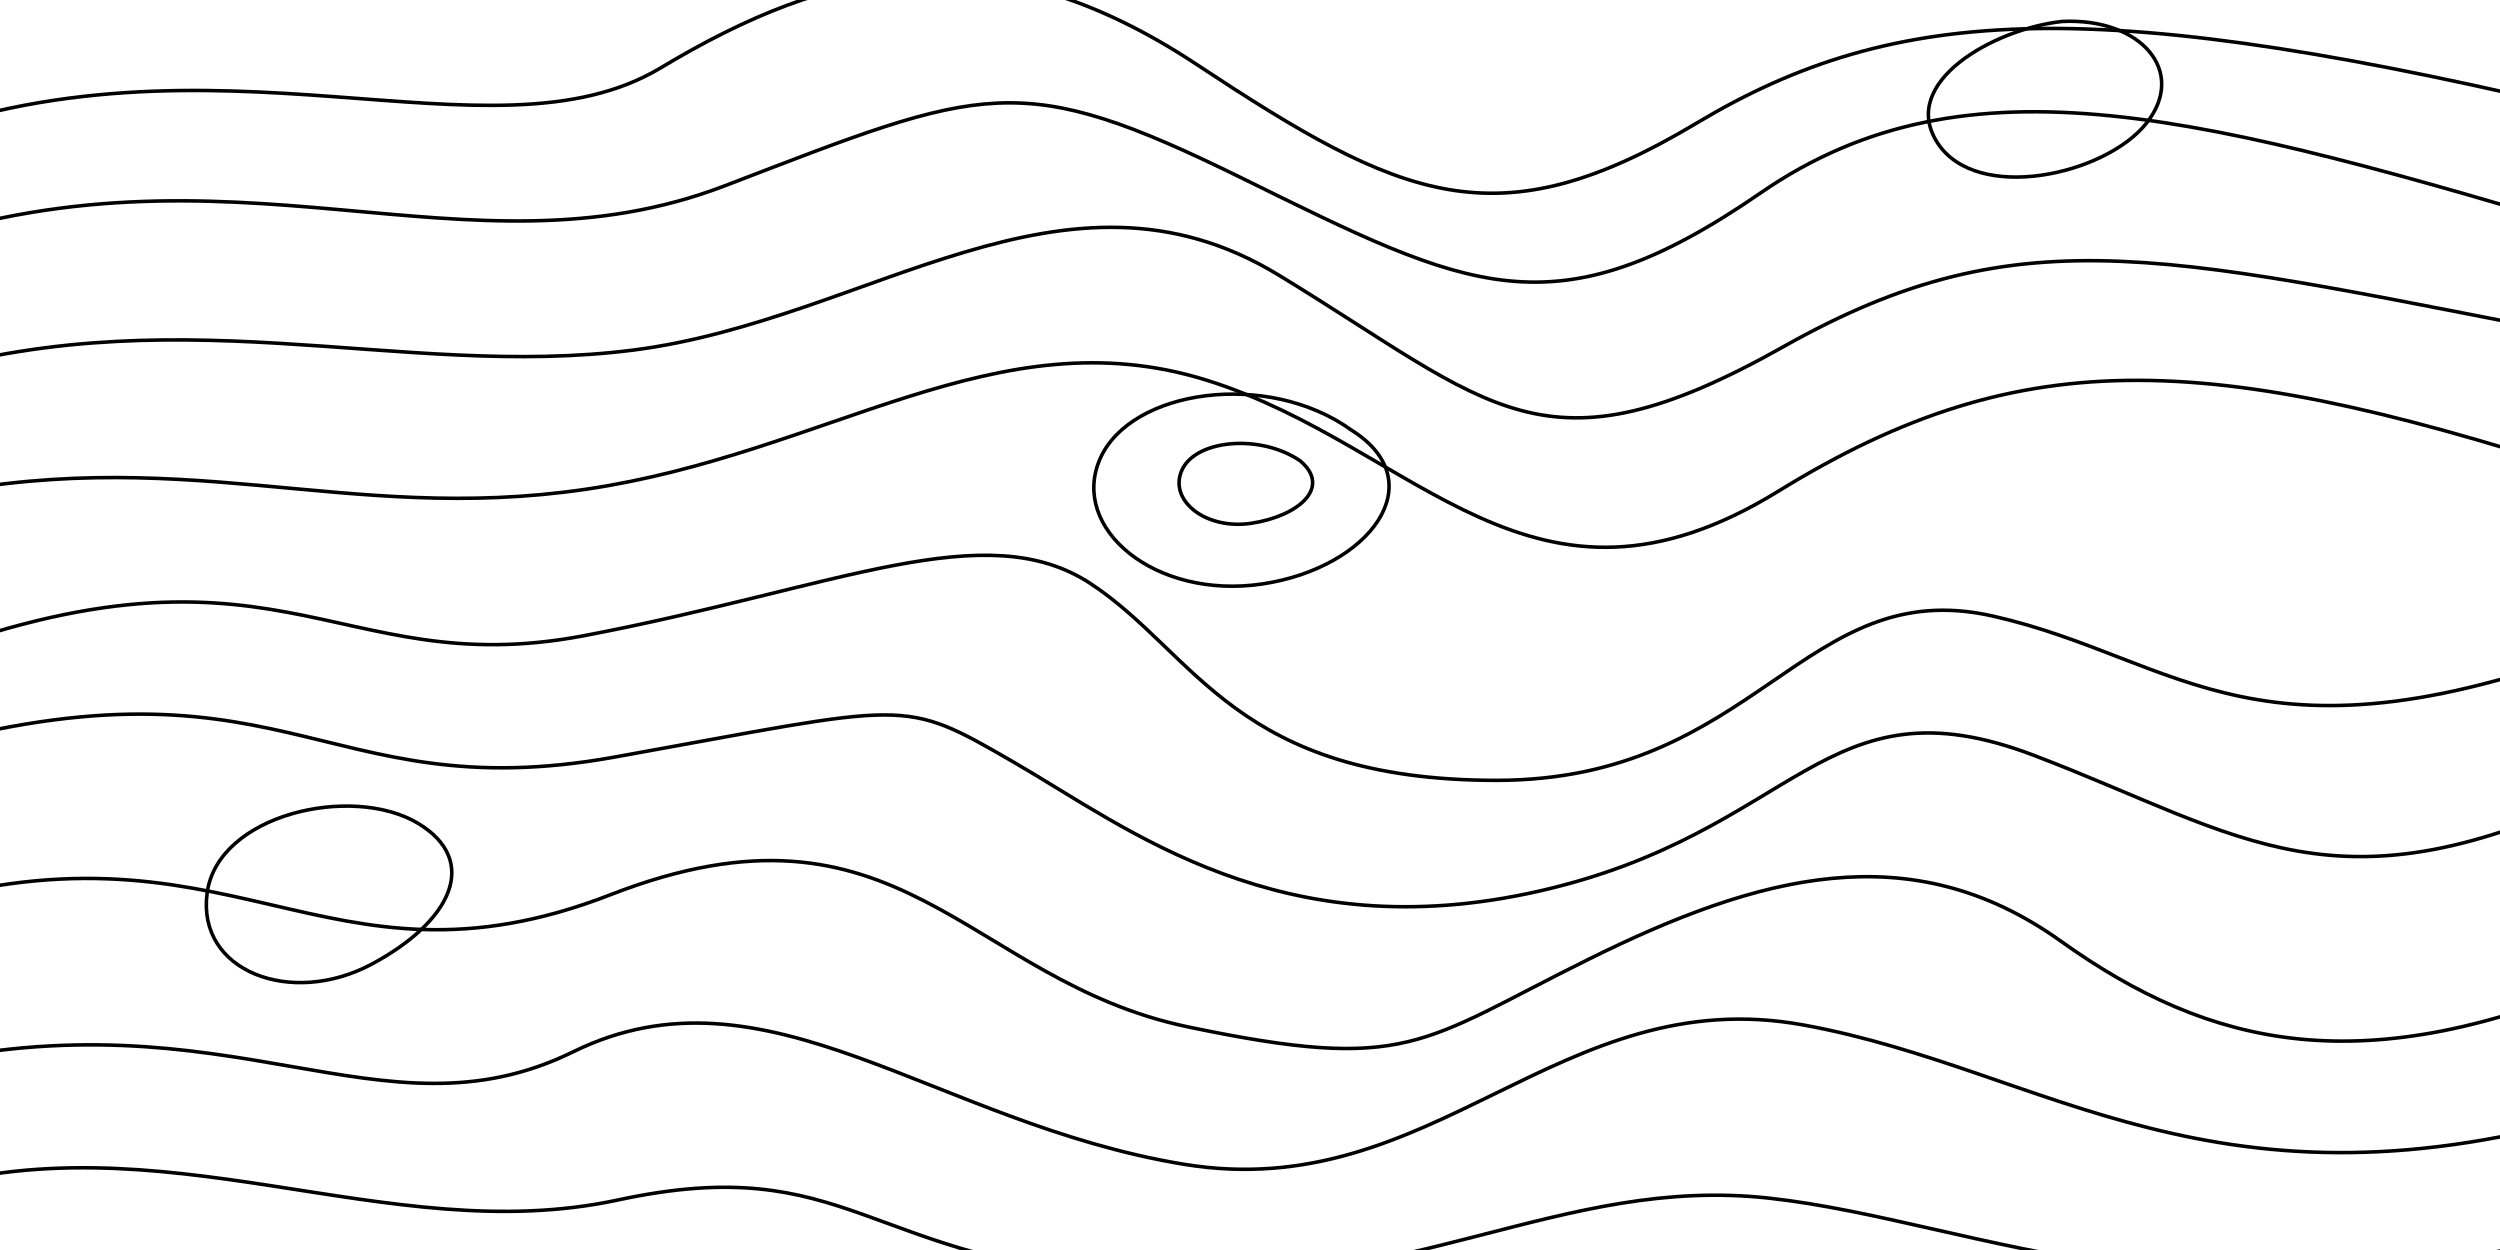
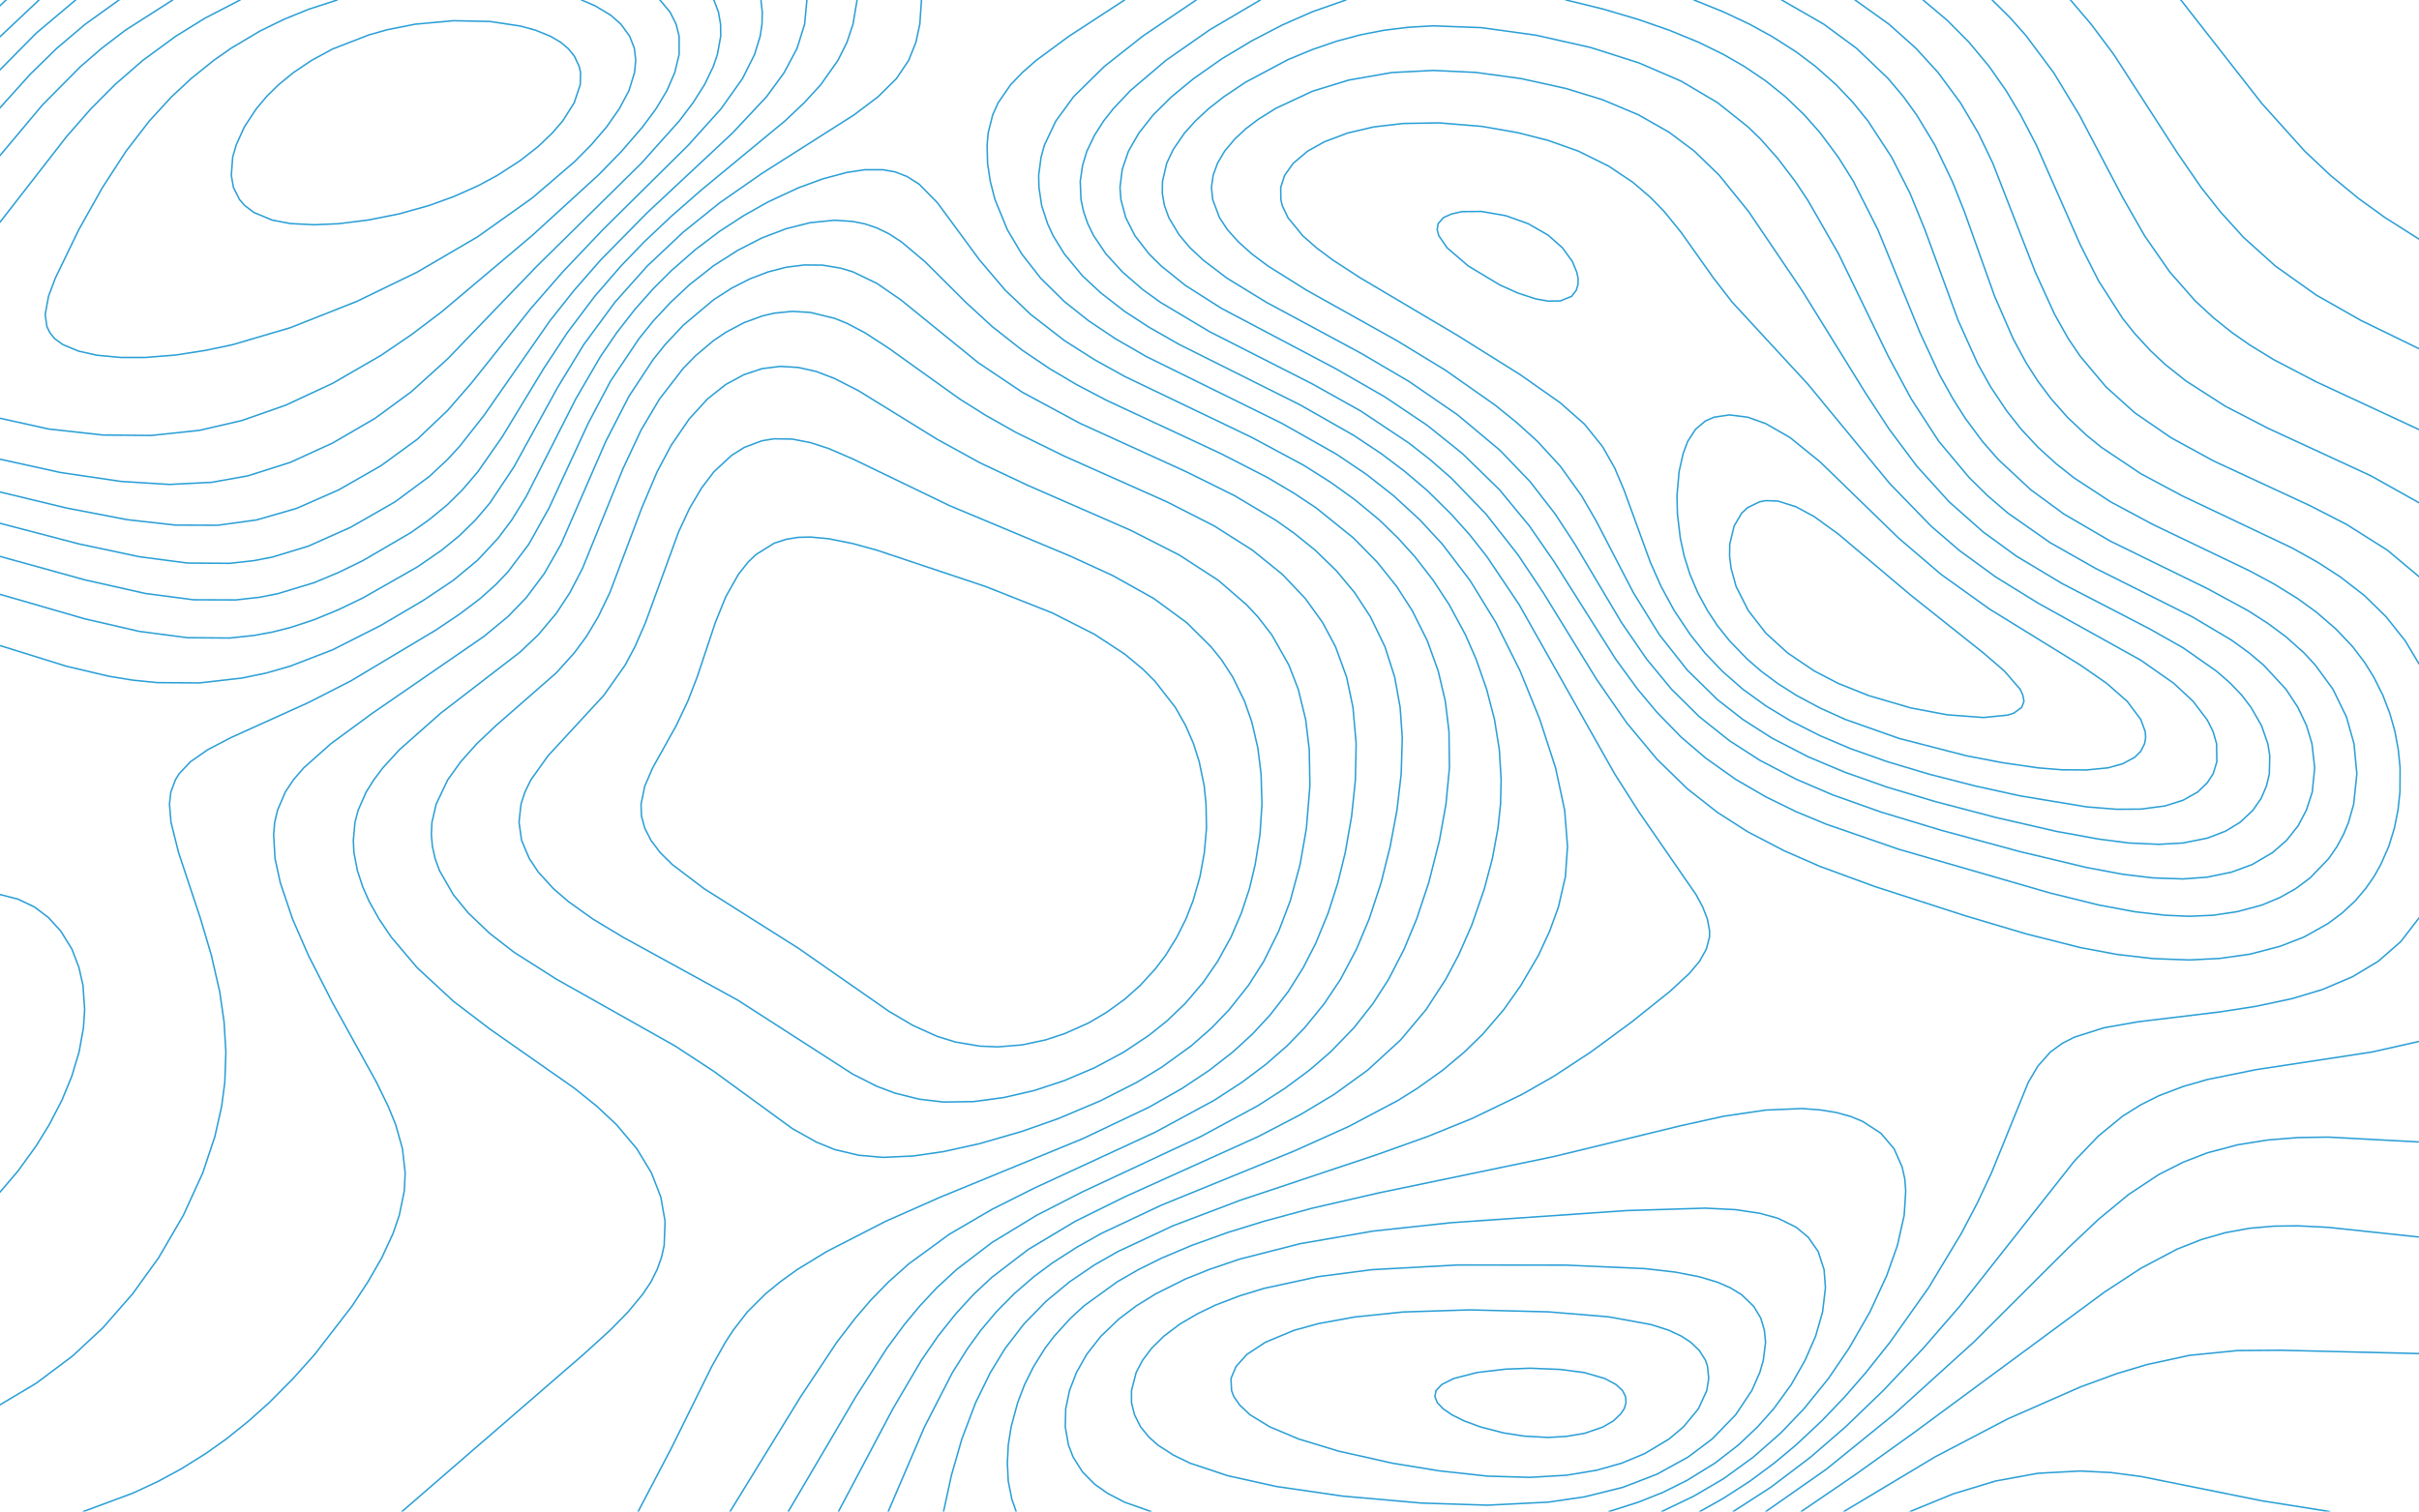
- <svg xmlns="http://www.w3.org/2000/svg" viewBox="0 0 1400 700" fill="none" stroke="black" stroke-width="2" stroke-linecap="round" preserveAspectRatio="xMidYMid slice">
-   <path d="M-60 80C120 10 275 95 370 38S555-40 670 36s168 100 280 33S1175-4 1460 65" />
-   <path d="M-60 139C130 72 260 160 406 104S570 38 696 100s174 88 290 8S1235 65 1460 132" />
-   <path d="M-60 214C95 163 223 213 355 196s241-115 361-42 148 116 283 40S1215 144 1460 191" />
-   <path d="M-50 280C100 246 192 294 328 274s230-98 348-61 182 147 320 62 244-79 470-4" />
-   <path d="M-60 374C155 288 185 383 327 356s225-68 284-29 81 110 227 110 172-116 278-92 148 92 351 13" />
-   <path d="M-60 423C160 358 177 454 344 424s160-34 224 3 149 105 294 72 159-121 277-76 169 92 322 18" />
-   <path d="M-60 510C130 450 180 564 342 501s199 48 323 74 130 9 225-38 180-70 264-10 170 80 310 19" />
-   <path d="M-50 597C130 555 213 642 321 589s202 40 342 63 210-103 347-78 230 113 450 48" />
-   <path d="M-50 668C90 624 216 700 346 672s139 35 292 44 236-58 353-45 247 82 464 15" />
-   <path d="M757 241c-47-34-124-23-141 16s31 79 91 70 96-57 50-86Z" />
-   <path d="M728 258c-22-15-58-12-66 5s13 34 39 30 45-20 27-35Z" />
-   <path d="M1155 12c-38 4-92 34-70 68s94 18 117-11-3-59-47-57Z" />
-   <path d="M234 461c-37-22-112-5-118 39s47 64 92 40 61-58 26-79Z" />
+ <svg xmlns="http://www.w3.org/2000/svg" viewBox="0 0 1600 1000" fill="none" stroke="#2B9FD6" stroke-width="1" stroke-linecap="round" stroke-linejoin="round" preserveAspectRatio="xMidYMid slice">
+   <path d="M528.0,355.5L520.0,356.8L512.0,359.4L500.0,366.9L494.7,372.0L488.4,380.0L480.0,394.9L473.1,412.0L461.1,448.0L454.9,464.0L447.3,480.0L431.7,508.0L426.5,520.0L424.0,532.0L424.3,540.0L426.5,548.0L430.6,556.0L436.6,564.0L444.7,572.0L465.8,588.0L528.0,627.3L588.0,669.1L604.0,678.5L620.0,685.7L632.0,689.4L648.0,692.1L660.0,692.6L676.0,691.3L691.5,688.0L704.0,683.9L720.0,676.8L732.0,669.7L744.0,661.0L754.1,652.0L764.0,641.2L771.0,632.0L778.4,620.0L784.4,608.0L789.1,596.0L793.7,580.0L796.6,564.0L798.0,548.0L797.7,532.0L796.5,520.0L793.2,504.0L789.4,492.0L784.2,480.0L777.4,468.0L764.0,450.8L756.0,442.8L744.0,432.8L724.0,419.7L696.0,405.5L651.8,388.0L580.0,364.0L564.0,359.6L548.0,356.4L536.0,355.3L528.0,355.5Z" />
+   <path d="M504.0,291.6L492.3,296.0L484.0,301.2L472.3,312.0L464.0,322.9L456.0,336.5L448.8,352.0L426.9,412.0L420.0,427.8L413.5,440.0L399.4,460.0L362.5,500.0L351.1,516.0L347.2,524.0L344.6,532.0L343.3,544.0L345.0,556.0L350.1,568.0L356.0,576.9L366.1,588.0L376.0,596.5L392.1,608.0L412.0,620.0L488.0,661.7L564.0,710.6L580.0,718.7L592.0,723.2L608.0,727.2L624.0,729.1L644.0,728.8L664.0,726.1L684.0,721.5L704.0,714.9L724.0,706.4L743.4,696.0L760.0,684.9L772.0,675.3L784.0,663.8L796.0,649.7L805.4,636.0L814.2,620.0L821.1,604.0L826.4,588.0L830.2,572.0L833.4,552.0L834.7,532.0L834.1,512.0L832.0,495.0L828.0,477.7L823.2,464.0L815.4,448.0L808.0,436.6L801.1,428.0L785.0,412.0L763.2,396.0L736.0,380.8L708.1,368.0L628.0,334.5L564.0,303.6L548.0,296.7L536.0,292.8L524.0,290.5L512.0,290.3L504.0,291.6Z" />
+   <path d="M504.0,243.9L492.0,247.9L480.0,254.4L468.0,263.9L456.0,277.0L444.0,294.5L434.7,312.0L424.5,336.0L403.4,392.0L395.7,408.0L388.0,420.9L379.8,432.0L368.0,445.1L328.1,480.0L315.4,492.0L304.7,504.0L296.1,516.0L288.5,532.0L285.7,544.0L285.3,552.0L286.0,560.0L287.8,568.0L290.7,576.0L299.9,592.0L309.7,604.0L324.0,617.6L340.0,630.0L368.0,647.8L446.5,692.0L472.0,708.7L524.0,746.6L540.0,755.6L552.0,760.5L568.0,764.3L584.0,765.7L604.0,764.8L624.0,761.9L648.0,756.6L676.0,748.5L700.1,740.0L728.0,728.2L752.0,716.0L768.0,706.3L787.8,692.0L801.5,680.0L813.0,668.0L825.7,652.0L835.9,636.0L845.8,616.0L853.4,596.0L859.9,572.0L864.1,548.0L866.4,520.0L866.0,496.0L863.6,476.0L858.7,456.0L852.5,440.0L841.2,420.0L832.0,408.1L824.4,400.0L805.9,384.0L780.0,367.2L748.0,350.9L680.0,321.2L648.0,306.1L620.0,290.7L568.0,258.6L552.0,250.4L540.0,245.8L528.0,243.1L516.0,242.4L504.0,243.9Z" />
+   <path d="M1442.5,0.0L1496.0,68.4L1524.4,100.0L1541.4,116.0L1560.0,131.3L1577.6,144.0L1600.0,158.2" />
+   <path d="M422.1,1000.0L444.0,958.2L470.8,904.0L479.8,888.0L485.0,880.0L494.3,868.0L506.3,856.0L516.1,848.0L527.2,840.0L546.8,828.0L585.8,808.0L622.0,792.0L716.0,753.4L760.0,732.5L782.0,720.0L800.0,708.0L815.4,696.0L828.5,684.0L840.0,671.6L852.1,656.0L862.1,640.0L870.3,624.0L878.5,604.0L884.9,584.0L889.8,564.0L894.0,540.0L896.5,516.0L897.0,492.0L894.9,468.0L890.7,448.0L883.4,428.0L874.9,412.0L863.4,396.0L848.2,380.0L828.4,364.0L803.2,348.0L772.0,332.1L704.0,301.8L672.0,286.1L652.0,274.8L634.8,264.0L588.0,230.5L572.0,220.1L560.0,213.8L552.0,210.6L536.0,206.7L524.0,206.0L512.0,207.2L504.0,209.1L492.0,213.5L480.0,219.9L472.0,225.3L460.0,235.4L452.0,243.6L436.2,264.0L424.0,284.6L412.0,310.2L385.3,376.0L377.0,392.0L368.0,405.7L356.0,420.0L344.0,431.4L291.3,472.0L264.2,496.0L253.2,508.0L247.2,516.0L242.2,524.0L236.9,536.0L234.8,544.0L233.7,556.0L234.1,564.0L236.4,576.0L240.0,586.9L244.0,596.0L250.7,608.0L258.8,620.0L276.0,640.3L300.0,662.5L324.0,680.8L380.0,720.0L394.9,732.0L407.7,744.0L421.2,760.0L430.9,776.0L437.1,792.0L439.9,808.0L439.3,824.0L437.5,832.0L434.6,840.0L430.6,848.0L425.3,856.0L415.4,868.0L403.6,880.0L386.0,896.0L265.9,1000.0" />
+   <path d="M1540.8,1000.0L1496.0,992.9L1416.0,976.8L1396.0,974.2L1376.0,973.2L1348.0,974.7L1320.0,979.8L1292.0,988.3L1263.4,1000.0" />
+   <path d="M1369.5,0.0L1383.1,16.0L1398.1,36.0L1440.0,100.9L1455.9,124.0L1468.5,140.0L1484.0,157.1L1505.0,176.0L1532.0,195.2L1561.6,212.0L1600.0,230.7" />
+   <path d="M1600.0,895.5L1508.0,893.3L1480.0,893.5L1448.0,896.7L1420.0,902.8L1400.0,908.8L1376.0,917.6L1328.0,938.7L1280.0,963.8L1219.6,1000.0" />
+   <path d="M482.9,1000.0L529.6,924.0L553.5,888.0L565.8,872.0L576.1,860.0L587.8,848.0L601.3,836.0L628.0,816.5L656.3,800.0L684.0,786.1L764.0,749.1L803.0,728.0L821.5,716.0L837.5,704.0L851.2,692.0L862.9,680.0L875.9,664.0L886.6,648.0L897.2,628.0L905.6,608.0L913.5,584.0L919.5,560.0L924.0,536.0L926.8,512.0L927.5,488.0L926.1,468.0L922.5,448.0L916.1,428.0L906.4,408.0L896.0,392.1L884.0,377.7L869.9,364.0L856.0,352.8L844.0,344.3L816.7,328.0L784.4,312.0L714.2,280.0L676.0,259.4L647.1,240.0L596.0,198.5L580.0,187.5L564.0,179.8L556.0,177.4L544.0,175.4L532.0,175.3L520.0,176.8L508.0,179.9L496.0,184.5L484.0,190.6L472.0,198.3L452.0,215.1L440.0,227.9L432.0,237.9L416.0,262.2L400.7,292.0L371.1,360.0L360.0,379.5L348.0,395.5L336.0,407.9L320.0,421.1L246.1,472.0L218.9,492.0L200.9,508.0L194.0,516.0L188.7,524.0L183.6,536.0L181.7,544.0L181.0,552.0L181.9,568.0L185.4,584.0L193.5,608.0L204.0,632.1L220.0,663.5L249.0,716.0L256.8,732.0L261.7,744.0L266.2,760.0L268.0,776.0L267.4,788.0L264.1,804.0L260.0,816.0L252.6,832.0L243.4,848.0L232.9,864.0L208.2,896.0L193.9,912.0L178.0,928.0L164.6,940.0L149.7,952.0L136.0,961.7L120.0,971.7L104.7,980.0L88.0,987.8L55.1,1000.0" />
+   <path d="M1317.7,0.0L1329.8,12.0L1340.0,23.5L1358.3,48.0L1375.3,76.0L1404.0,130.6L1418.5,156.0L1435.2,180.0L1452.0,199.1L1464.0,210.2L1476.0,219.8L1488.0,228.2L1504.0,238.0L1532.0,252.6L1600.0,284.2" />
+   <path d="M1600.0,818.4L1540.0,812.0L1520.0,811.0L1504.0,811.2L1488.0,812.6L1472.0,815.5L1456.0,820.1L1440.0,826.4L1416.0,839.1L1392.0,854.8L1265.7,948.0L1226.6,976.0L1191.4,1000.0" />
+   <path d="M521.4,1000.0L566.1,924.0L586.6,892.0L598.4,876.0L608.4,864.0L619.6,852.0L632.6,840.0L656.0,822.1L685.7,804.0L716.0,788.5L794.1,752.0L832.0,731.5L849.9,720.0L866.1,708.0L880.0,696.0L895.5,680.0L908.1,664.0L918.4,648.0L928.7,628.0L937.0,608.0L945.0,584.0L952.1,556.0L956.4,532.0L958.7,508.0L958.4,484.0L956.0,464.0L951.3,444.0L944.1,424.0L934.1,404.0L923.8,388.0L911.0,372.0L895.3,356.0L870.5,336.0L856.0,326.4L838.5,316.0L807.3,300.0L732.0,264.9L712.0,254.4L694.4,244.0L676.0,231.6L656.2,216.0L638.8,200.0L612.0,173.3L596.2,160.0L588.0,154.7L580.0,150.8L572.0,148.1L564.0,146.5L552.0,145.7L536.0,147.3L520.0,151.3L504.0,157.4L488.0,165.6L472.0,175.8L456.0,188.4L443.6,200.0L432.4,212.0L422.7,224.0L403.9,252.0L389.1,280.0L363.2,336.0L349.8,360.0L336.0,378.3L328.0,386.7L317.6,396.0L304.0,406.3L288.0,417.0L232.0,450.5L204.0,464.8L152.7,488.0L137.4,496.0L125.9,504.0L118.4,512.0L116.0,516.0L113.0,524.0L112.1,532.0L113.1,544.0L118.1,564.0L132.7,608.0L139.8,632.0L145.3,656.0L148.2,676.0L149.4,696.0L148.7,716.0L146.6,732.0L142.1,752.0L134.1,776.0L121.3,804.0L105.0,832.0L87.7,856.0L68.0,878.5L48.0,897.1L24.0,915.1L0.0,929.4" />
+   <path d="M1272.0,0.0L1288.0,13.5L1302.4,28.0L1315.7,44.0L1326.9,60.0L1336.5,76.0L1346.9,96.0L1376.0,162.0L1388.0,185.7L1404.0,210.7L1412.0,220.7L1422.4,232.0L1432.0,241.0L1445.8,252.0L1472.0,268.8L1500.0,283.3L1568.0,314.7L1600.0,332.6" />
+   <path d="M0.0,591.8L12.0,594.9L22.7,600.0L32.0,607.0L40.2,616.0L47.6,628.0L52.2,640.0L54.9,652.0L56.0,668.0L55.2,680.0L52.3,696.0L47.5,712.0L40.9,728.0L32.6,744.0L24.0,758.0L12.0,774.6L0.0,788.7" />
+   <path d="M1600.0,755.5L1540.0,752.3L1520.0,752.6L1500.0,754.2L1480.0,757.4L1460.0,762.7L1444.0,768.9L1428.0,777.0L1408.0,790.2L1388.0,806.7L1368.0,825.6L1305.4,888.0L1252.4,936.0L1208.0,972.0L1168.0,1000.0" />
+   <path d="M554.6,1000.0L590.6,932.0L609.4,900.0L620.4,884.0L632.0,869.4L644.3,856.0L656.0,845.1L680.0,826.7L711.2,808.0L744.0,791.8L832.1,752.0L860.0,737.5L882.5,724.0L904.6,708.0L926.4,688.0L943.2,668.0L956.2,648.0L964.7,632.0L973.5,612.0L981.8,588.0L987.1,568.0L990.8,548.0L992.5,532.0L992.9,516.0L991.7,496.0L988.5,476.0L983.3,456.0L976.3,436.0L969.3,420.0L958.5,400.0L948.0,384.0L936.0,368.5L924.7,356.0L912.0,343.7L896.0,330.5L880.0,319.0L862.6,308.0L828.0,289.4L744.0,249.1L724.0,238.0L704.0,225.3L681.7,208.0L664.9,192.0L647.9,172.0L620.0,134.1L608.0,121.9L600.0,116.8L592.0,113.7L584.0,112.3L572.0,112.3L560.0,114.1L544.0,118.4L528.0,124.3L508.0,133.6L492.0,142.6L476.0,153.0L460.0,165.1L444.0,179.1L432.0,191.1L420.0,204.6L408.0,220.0L397.1,236.0L380.8,264.0L348.0,328.6L338.5,344.0L329.5,356.0L316.0,370.5L300.0,383.8L280.0,397.2L252.0,413.7L220.0,429.9L192.0,440.7L176.0,445.3L160.0,448.6L132.0,451.8L104.0,451.6L88.0,450.0L72.0,447.4L44.0,440.8L0.0,427.1" />
+   <path d="M0.0,3.8L4.0,0.0" />
+   <path d="M609.5,0.0L608.4,16.0L605.8,28.0L601.0,40.0L592.9,52.0L580.8,64.0L564.9,76.0L504.0,114.7L476.0,134.2L452.0,153.5L428.1,176.0L406.7,200.0L386.1,228.0L369.0,256.0L340.0,308.8L324.0,332.8L314.5,344.0L304.0,354.3L292.0,364.1L276.0,375.1L240.0,395.6L224.0,403.3L208.0,409.9L192.0,415.2L180.0,418.2L168.0,420.4L152.0,422.1L124.0,421.9L92.0,417.7L56.0,409.4L0.0,393.2" />
+   <path d="M1227.0,0.0L1249.4,16.0L1267.3,32.0L1281.9,48.0L1296.7,68.0L1308.5,88.0L1318.1,108.0L1346.2,180.0L1359.0,208.0L1368.0,224.0L1376.0,235.8L1393.0,256.0L1412.0,273.1L1436.0,289.6L1464.0,304.9L1528.0,334.6L1552.0,346.9L1579.1,364.0L1600.0,381.5" />
+   <path d="M1600.0,689.0L1568.9,696.0L1492.0,707.7L1460.0,714.2L1444.0,718.8L1428.0,724.9L1416.0,730.9L1404.0,738.4L1388.0,751.5L1372.0,768.2L1296.4,864.0L1272.1,892.0L1245.6,920.0L1220.7,944.0L1197.6,964.0L1171.2,984.0L1146.4,1000.0" />
+   <path d="M587.5,1000.0L611.5,944.0L630.0,908.0L640.1,892.0L648.8,880.0L658.9,868.0L670.7,856.0L684.0,844.5L696.0,835.6L712.0,825.3L728.5,816.0L768.0,797.4L856.0,761.5L892.0,745.3L924.7,728.0L937.5,720.0L954.3,708.0L968.6,696.0L980.9,684.0L994.6,668.0L1005.9,652.0L1017.6,632.0L1025.0,616.0L1030.8,600.0L1035.4,580.0L1036.8,560.0L1034.9,536.0L1028.9,508.0L1018.5,476.0L1005.5,444.0L989.5,412.0L972.3,384.0L954.0,360.0L939.2,344.0L921.8,328.0L904.0,314.0L884.0,300.5L847.7,280.0L758.4,236.0L737.6,224.0L720.0,212.2L704.0,199.5L688.3,184.0L675.8,168.0L666.3,152.0L658.1,132.0L655.0,120.0L653.2,108.0L652.9,96.0L653.6,88.0L656.6,76.0L660.2,68.0L668.5,56.0L676.2,48.0L685.3,40.0L707.0,24.0L743.8,0.0" />
+   <path d="M566.9,0.0L564.2,16.0L560.2,28.0L554.2,40.0L542.9,56.0L531.9,68.0L519.2,80.0L464.0,125.6L444.0,143.1L426.1,160.0L410.7,176.0L393.4,196.0L375.3,220.0L359.5,244.0L332.0,289.3L316.0,312.2L305.9,324.0L296.0,333.8L284.0,343.7L272.0,352.2L240.0,370.9L224.0,378.7L208.0,385.4L184.0,392.7L172.0,395.1L156.0,396.9L128.0,396.8L96.0,392.6L56.0,383.6L0.0,368.1" />
+   <path d="M1178.5,0.0L1206.3,16.0L1228.0,32.0L1248.9,52.0L1259.0,64.0L1267.7,76.0L1279.8,96.0L1291.3,120.0L1299.3,140.0L1319.3,196.0L1331.5,224.0L1340.0,239.8L1347.8,252.0L1356.8,264.0L1367.4,276.0L1380.0,287.9L1390.0,296.0L1416.0,313.4L1443.3,328.0L1516.0,362.5L1533.0,372.0L1548.0,381.7L1564.0,394.1L1578.2,408.0L1590.9,424.0L1600.0,439.2" />
+   <path d="M0.0,24.3L25.8,0.0" />
+   <path d="M1600.0,607.3L1588.0,622.9L1573.0,636.0L1556.0,646.2L1536.0,654.7L1516.0,660.7L1492.0,665.8L1468.0,669.5L1414.1,676.0L1391.5,680.0L1372.0,686.2L1364.0,690.3L1356.2,696.0L1348.0,705.2L1341.6,716.0L1317.2,776.0L1307.8,796.0L1297.3,816.0L1275.6,852.0L1250.1,888.0L1234.2,908.0L1220.3,924.0L1205.0,940.0L1187.9,956.0L1173.5,968.0L1157.3,980.0L1140.0,991.2L1124.3,1000.0" />
+   <path d="M624.1,1000.0L629.3,976.0L636.2,952.0L645.3,928.0L655.1,908.0L664.9,892.0L677.2,876.0L692.0,860.8L707.5,848.0L724.0,836.8L739.4,828.0L776.0,810.9L820.0,794.2L910.4,764.0L944.0,752.0L973.6,740.0L1006.8,724.0L1027.8,712.0L1052.2,696.0L1079.4,676.0L1104.4,656.0L1117.4,644.0L1124.1,636.0L1128.6,628.0L1130.7,620.0L1130.8,616.0L1129.3,608.0L1126.2,600.0L1121.9,592.0L1084.0,537.1L1068.0,512.0L1004.8,400.0L983.3,368.0L972.0,353.7L960.0,340.3L944.0,324.5L929.3,312.0L913.4,300.0L895.3,288.0L860.0,267.9L780.0,227.9L760.0,216.5L744.0,206.1L728.0,193.7L716.0,182.5L704.0,168.0L696.6,156.0L692.9,148.0L689.0,136.0L687.2,124.0L687.0,116.0L688.6,104.0L690.8,96.0L698.4,80.0L710.1,64.0L730.4,44.0L756.0,23.8L791.2,0.0" />
+   <path d="M533.7,0.0L532.2,16.0L527.2,32.0L518.7,48.0L507.0,64.0L484.5,88.0L428.0,140.8L397.3,172.0L379.8,192.0L363.9,212.0L320.0,275.0L304.0,295.3L296.0,304.0L284.0,315.2L261.3,332.0L232.0,348.8L204.0,361.3L180.0,368.6L168.0,370.9L152.0,372.7L124.0,372.5L92.0,368.3L52.0,359.8L0.0,346.2" />
+   <path d="M1120.5,0.0L1140.0,7.9L1157.2,16.0L1172.0,24.1L1188.0,34.3L1200.9,44.0L1214.4,56.0L1225.8,68.0L1235.5,80.0L1251.2,104.0L1263.4,128.0L1273.2,152.0L1295.2,212.0L1308.0,240.4L1316.7,256.0L1327.4,272.0L1336.9,284.0L1348.1,296.0L1360.0,306.8L1371.6,316.0L1396.0,332.0L1424.0,347.0L1488.0,377.7L1504.0,386.3L1519.7,396.0L1532.0,404.9L1544.9,416.0L1556.0,427.7L1564.0,438.2L1570.1,448.0L1576.1,460.0L1580.7,472.0L1584.1,484.0L1586.3,496.0L1587.5,508.0L1587.4,524.0L1586.1,536.0L1583.7,548.0L1580.0,560.0L1574.7,572.0L1570.2,580.0L1564.6,588.0L1557.8,596.0L1549.2,604.0L1540.0,610.9L1524.0,619.9L1508.0,626.1L1488.0,631.3L1468.0,634.1L1448.0,635.1L1424.0,634.2L1400.0,631.4L1376.0,626.9L1340.0,617.8L1300.0,605.9L1240.0,586.5L1204.0,573.3L1180.0,562.8L1156.0,550.3L1136.0,537.5L1116.0,521.8L1096.0,502.3L1076.0,478.3L1056.0,449.4L1020.7,392.0L1004.0,367.0L982.8,340.0L960.0,316.4L945.8,304.0L932.0,293.2L900.0,271.9L868.0,254.0L800.0,219.4L767.5,200.0L756.0,191.7L742.5,180.0L731.5,168.0L723.4,156.0L719.5,148.0L716.7,140.0L715.0,132.0L714.5,120.0L716.0,109.6L718.9,100.0L724.0,89.4L730.0,80.0L736.3,72.0L747.6,60.0L771.1,40.0L800.0,19.8L833.6,0.0" />
+   <path d="M0.0,46.2L24.0,21.9L50.0,0.0" />
+   <path d="M672.1,1000.0L669.3,992.0L666.9,980.0L666.3,968.0L666.9,956.0L668.8,944.0L673.1,928.0L677.7,916.0L683.7,904.0L691.2,892.0L697.3,884.0L708.0,872.2L716.9,864.0L739.0,848.0L752.9,840.0L768.0,832.5L788.1,824.0L812.0,815.4L836.0,808.0L868.0,799.3L912.0,789.2L1028.0,765.1L1112.0,744.7L1140.0,738.5L1168.0,734.4L1192.0,733.4L1204.0,734.3L1214.5,736.0L1224.0,738.6L1232.0,741.9L1244.0,749.7L1252.8,760.0L1258.1,772.0L1259.9,780.0L1260.5,788.0L1259.5,804.0L1255.0,824.0L1247.9,844.0L1236.8,868.0L1223.0,892.0L1209.4,912.0L1193.2,932.0L1177.9,948.0L1159.7,964.0L1140.0,978.3L1120.0,990.0L1099.1,1000.0" />
+   <path d="M503.3,0.0L504.2,8.0L504.0,16.0L502.8,24.0L499.1,36.0L491.1,52.0L476.9,72.0L455.3,96.0L398.7,152.0L372.1,180.0L351.2,204.0L312.0,253.2L296.0,271.6L276.0,290.6L252.0,308.1L224.0,324.1L196.0,336.4L169.6,344.0L144.0,347.5L116.0,347.4L84.0,343.8L44.0,336.1L0.0,325.5" />
+   <path d="M1035.8,0.0L1060.0,5.9L1084.0,13.0L1104.1,20.0L1123.6,28.0L1139.9,36.0L1153.8,44.0L1168.0,53.6L1180.9,64.0L1193.4,76.0L1204.0,88.0L1215.9,104.0L1225.9,120.0L1242.1,152.0L1269.9,220.0L1282.9,248.0L1291.8,264.0L1300.0,276.9L1311.2,292.0L1321.7,304.0L1343.2,324.0L1365.0,340.0L1396.0,358.1L1460.0,389.4L1486.9,404.0L1500.0,412.4L1512.0,421.3L1524.0,432.0L1531.4,440.0L1543.1,456.0L1552.0,474.3L1557.0,492.0L1558.9,512.0L1556.8,532.0L1553.4,544.0L1550.1,552.0L1545.8,560.0L1540.3,568.0L1528.0,580.8L1518.3,588.0L1508.0,593.8L1496.0,598.8L1480.0,603.1L1464.0,605.5L1448.0,606.2L1432.0,605.5L1412.0,603.2L1388.0,598.7L1356.0,590.8L1256.0,561.9L1208.0,545.3L1188.0,537.0L1168.0,527.2L1148.0,515.6L1128.0,501.4L1112.0,487.7L1096.0,471.3L1083.2,456.0L1068.6,436.0L1028.0,371.7L1011.6,348.0L991.8,324.0L967.2,300.0L944.0,281.4L916.0,262.6L884.0,244.2L807.9,204.0L784.0,188.8L768.1,176.0L760.0,168.0L750.7,156.0L744.6,144.0L741.4,132.0L740.8,124.0L742.3,112.0L746.4,100.0L753.3,88.0L762.8,76.0L774.9,64.0L789.5,52.0L808.0,39.0L828.0,27.0L848.0,16.6L868.0,7.8L890.2,0.0" />
+   <path d="M0.0,71.3L20.0,49.1L37.5,32.0L56.4,16.0L78.7,0.0" />
+   <path d="M761.3,1000.0L744.0,993.9L732.6,988.0L724.0,981.9L716.0,973.8L709.8,964.0L706.7,956.0L704.6,944.0L704.9,932.0L707.4,920.0L712.0,908.0L718.8,896.0L728.2,884.0L740.0,872.7L751.5,864.0L764.4,856.0L784.0,846.2L800.0,839.8L820.0,833.0L860.0,822.8L908.0,814.5L960.0,808.9L1076.0,800.9L1128.0,799.3L1148.0,800.3L1164.0,802.7L1176.0,806.0L1188.0,811.9L1196.0,818.5L1202.6,828.0L1206.5,840.0L1207.4,852.0L1205.5,868.0L1200.9,884.0L1193.9,900.0L1184.8,916.0L1173.2,932.0L1162.5,944.0L1149.8,956.0L1134.3,968.0L1116.0,979.3L1100.0,987.3L1084.0,993.7L1064.2,1000.0" />
+   <path d="M472.2,0.0L475.2,8.0L476.6,16.0L476.7,24.0L474.5,36.0L471.8,44.0L466.0,56.0L458.4,68.0L449.3,80.0L424.2,108.0L355.2,176.0L296.0,237.5L272.0,259.2L248.0,276.8L220.0,293.1L192.0,305.9L164.0,314.8L140.0,319.1L112.0,320.5L80.0,318.5L40.0,312.6L0.0,303.8" />
+   <path d="M915.5,20.0L932.0,18.0L948.0,17.1L980.0,18.3L1016.0,23.3L1052.0,31.4L1084.0,41.6L1112.0,53.7L1136.0,67.9L1156.0,83.8L1164.5,92.0L1176.0,105.0L1187.4,120.0L1196.0,132.9L1216.0,167.8L1249.1,236.0L1264.2,264.0L1282.4,292.0L1302.5,316.0L1314.7,328.0L1328.0,339.4L1356.0,359.0L1386.0,376.0L1449.9,408.0L1476.0,423.5L1487.7,432.0L1497.2,440.0L1512.0,456.0L1519.9,468.0L1525.6,480.0L1529.2,492.0L1531.0,508.0L1529.4,524.0L1525.5,536.0L1520.0,546.4L1512.4,556.0L1503.2,564.0L1489.6,572.0L1476.0,577.0L1460.0,580.3L1444.0,581.5L1424.0,580.8L1404.0,578.4L1380.0,573.9L1336.0,563.4L1284.0,549.3L1244.0,537.2L1212.0,525.8L1188.0,515.5L1164.0,503.0L1144.0,490.1L1124.0,474.2L1105.6,456.0L1089.1,436.0L1072.6,412.0L1041.7,360.0L1028.6,340.0L1012.0,318.6L992.0,297.8L964.0,274.4L932.0,252.4L900.0,233.6L837.6,200.0L811.5,184.0L796.0,172.2L787.2,164.0L780.0,155.5L773.1,144.0L770.2,136.0L768.8,128.0L768.9,120.0L771.7,108.0L776.0,98.9L783.5,88.0L790.7,80.0L799.3,72.0L809.5,64.0L824.0,54.3L852.0,39.4L868.0,32.8L884.0,27.3L900.0,23.0L915.5,20.0Z" />
+   <path d="M0.0,102.9L28.0,69.5L53.3,44.0L67.2,32.0L82.9,20.0L114.2,0.0" />
+   <path d="M907.5,840.0L964.0,836.9L1036.0,837.0L1088.0,839.3L1108.0,841.6L1124.0,844.7L1136.0,848.3L1144.5,852.0L1152.0,856.6L1160.0,864.3L1164.6,872.0L1167.0,880.0L1167.8,888.0L1166.3,900.0L1164.0,908.0L1158.7,920.0L1148.0,936.0L1132.5,952.0L1116.5,964.0L1096.0,975.3L1073.4,984.0L1048.0,990.3L1024.0,993.8L984.0,995.8L940.0,994.4L888.0,989.8L844.0,983.4L812.0,976.3L787.1,968.0L776.0,962.6L765.8,956.0L760.0,950.8L754.4,944.0L750.4,936.0L748.4,928.0L748.4,920.0L751.5,908.0L755.7,900.0L761.7,892.0L769.8,884.0L780.4,876.0L792.0,869.2L804.0,863.4L820.0,857.3L836.0,852.4L872.0,844.6L907.5,840.0Z" />
+   <path d="M436.5,0.0L443.2,8.0L447.2,16.0L449.2,24.0L449.2,36.0L446.3,48.0L441.1,60.0L433.9,72.0L425.0,84.0L411.2,100.0L396.0,115.6L352.0,155.8L292.0,206.4L272.0,221.5L252.0,235.1L220.0,253.6L189.1,268.0L160.0,278.2L132.0,284.7L100.0,288.1L68.0,287.8L32.0,283.8L0.0,276.7" />
+   <path d="M920.5,48.0L948.0,46.6L976.0,47.9L1006.1,52.0L1036.0,58.6L1060.0,66.0L1083.8,76.0L1104.0,87.5L1120.7,100.0L1137.2,116.0L1156.6,140.0L1192.0,192.3L1233.9,260.0L1249.6,284.0L1268.0,308.6L1289.2,332.0L1311.8,352.0L1333.8,368.0L1364.0,386.1L1421.7,416.0L1444.0,428.6L1466.0,444.0L1475.2,452.0L1482.8,460.0L1488.9,468.0L1495.8,480.0L1500.0,492.0L1501.3,500.0L1501.0,512.0L1499.1,520.0L1495.7,528.0L1490.2,536.0L1481.7,544.0L1472.0,549.9L1460.0,554.5L1444.0,557.7L1428.0,558.6L1408.0,557.7L1388.0,555.1L1360.0,550.0L1320.0,540.8L1280.0,530.3L1248.0,520.7L1220.0,510.8L1196.0,500.7L1172.0,488.3L1152.8,476.0L1136.0,462.9L1116.0,443.3L1097.6,420.0L1080.3,392.0L1056.0,345.1L1046.1,328.0L1032.0,308.4L1016.9,292.0L1003.7,280.0L988.9,268.0L956.0,244.9L924.0,225.4L864.2,192.0L838.7,176.0L828.0,168.0L819.1,160.0L811.9,152.0L806.6,144.0L802.1,132.0L801.3,124.0L802.4,116.0L805.3,108.0L810.0,100.0L816.7,92.0L824.0,85.2L832.0,79.1L844.0,71.6L868.0,60.4L892.0,53.0L920.5,48.0Z" />
+   <path d="M0.0,147.0L44.0,90.4L60.1,72.0L76.0,56.0L94.4,40.0L116.2,24.0L135.6,12.0L158.8,0.0" />
+   <path d="M927.9,868.0L972.0,866.6L1024.0,867.9L1064.0,871.2L1092.0,876.3L1103.6,880.0L1112.0,883.9L1118.3,888.0L1124.0,893.5L1128.0,899.8L1129.4,904.0L1130.2,912.0L1128.9,920.0L1123.4,932.0L1113.5,944.0L1104.0,952.0L1088.0,961.6L1072.7,968.0L1056.0,972.7L1036.0,976.0L1012.0,977.4L984.0,976.6L952.0,973.1L920.8,968.0L885.2,960.0L858.9,952.0L839.9,944.0L826.8,936.0L820.0,929.6L816.1,924.0L814.6,920.0L814.2,912.0L817.6,904.0L824.8,896.0L837.0,888.0L856.0,880.1L872.0,875.7L896.0,871.3L927.9,868.0Z" />
+   <path d="M384.7,0.0L393.9,4.0L404.0,10.1L410.7,16.0L416.5,24.0L419.6,32.0L420.5,40.0L419.7,48.0L416.0,60.0L409.6,72.0L401.2,84.0L390.9,96.0L380.0,107.0L352.0,131.0L316.0,156.6L276.0,180.0L236.0,199.4L192.0,216.8L154.0,228.0L136.0,231.8L116.0,234.9L96.0,236.5L80.0,236.5L64.0,235.0L52.0,232.3L41.6,228.0L36.1,224.0L32.9,220.0L31.0,216.0L29.9,208.0L32.1,196.0L36.6,184.0L52.1,152.0L67.8,124.0L83.4,100.0L98.8,80.0L113.5,64.0L126.4,52.0L141.3,40.0L152.7,32.0L172.0,20.5L188.0,12.7L204.0,6.2L223.0,0.0" />
+   <path d="M908.5,84.0L928.0,81.7L952.0,81.3L980.0,83.6L1004.0,87.8L1024.0,92.9L1044.0,100.0L1064.0,109.9L1080.0,120.6L1092.0,130.9L1100.8,140.0L1112.0,153.8L1133.4,184.0L1145.8,200.0L1196.0,254.4L1250.0,320.0L1277.2,348.0L1296.0,364.2L1320.0,381.7L1348.0,399.0L1416.0,436.8L1437.7,452.0L1450.6,464.0L1460.0,476.4L1463.8,484.0L1466.1,492.0L1466.3,504.0L1463.8,512.0L1460.0,517.8L1453.6,524.0L1444.0,529.4L1432.0,533.2L1416.0,535.3L1400.0,535.4L1380.0,533.8L1336.0,526.5L1306.5,520.0L1276.0,512.2L1248.0,503.8L1224.0,495.3L1204.0,486.8L1184.0,476.7L1168.0,467.0L1152.8,456.0L1139.1,444.0L1127.7,432.0L1118.1,420.0L1107.4,404.0L1098.7,388.0L1091.6,372.0L1074.1,324.0L1068.0,309.6L1060.0,295.5L1048.0,280.6L1032.0,266.5L1005.7,248.0L964.0,221.9L900.0,184.0L881.5,172.0L870.8,164.0L861.7,156.0L851.9,144.0L848.1,136.0L847.2,132.0L847.1,124.0L849.7,116.0L855.4,108.0L864.9,100.0L876.0,93.8L891.4,88.0L908.5,84.0Z" />
+   <path d="M977.1,908.0L996.0,905.8L1012.0,905.2L1032.0,906.0L1048.0,908.1L1061.4,912.0L1068.9,916.0L1073.2,920.0L1075.2,924.0L1075.5,928.0L1074.3,932.0L1072.0,935.4L1067.2,940.0L1060.0,944.2L1048.0,948.3L1036.0,950.3L1024.0,951.0L1008.0,950.1L994.5,948.0L979.1,944.0L968.3,940.0L960.3,936.0L954.5,932.0L950.7,928.0L949.1,924.0L949.8,920.0L953.6,916.0L961.5,912.0L977.1,908.0Z" />
+   <path d="M274.6,16.0L300.0,13.7L324.0,14.2L344.0,17.2L354.3,20.0L364.1,24.0L370.9,28.0L376.0,32.3L380.0,37.3L383.1,44.0L384.0,48.0L383.8,56.0L379.8,68.0L372.2,80.0L365.3,88.0L356.0,96.9L344.0,106.3L329.0,116.0L316.0,123.0L300.0,130.1L284.0,135.9L264.0,141.5L244.0,145.5L224.0,148.0L208.0,148.7L192.0,147.9L180.0,145.6L168.0,140.6L161.9,136.0L158.4,132.0L154.4,124.0L153.0,116.0L153.9,104.0L156.2,96.0L161.6,84.0L169.5,72.0L176.2,64.0L184.3,56.0L194.1,48.0L206.0,40.0L220.0,32.4L244.0,23.1L256.0,19.7L274.6,16.0Z" />
+   <path d="M967.0,140.0L980.0,139.9L996.0,142.7L1010.8,148.0L1024.0,155.6L1033.5,164.0L1040.0,173.0L1042.9,180.0L1043.8,184.0L1043.8,188.0L1042.6,192.0L1039.6,196.0L1032.0,199.1L1024.0,199.2L1016.0,197.8L1004.0,193.9L992.0,188.5L971.2,176.0L957.2,164.0L951.7,156.0L950.6,152.0L951.2,148.0L954.7,144.0L960.0,141.6L967.0,140.0Z" />
+   <path d="M1133.7,276.0L1144.0,274.5L1156.0,276.0L1168.0,280.3L1184.0,289.5L1204.0,305.7L1255.8,356.0L1284.0,380.1L1316.0,403.0L1376.0,440.0L1393.3,452.0L1407.0,464.0L1416.0,476.0L1418.9,484.0L1419.2,488.0L1418.5,492.0L1416.0,497.0L1412.0,501.0L1404.0,505.3L1394.3,508.0L1380.0,509.4L1364.0,509.3L1348.0,508.0L1324.0,504.5L1300.6,500.0L1256.0,488.5L1220.6,476.0L1204.0,468.5L1188.1,460.0L1176.0,452.3L1164.8,444.0L1155.6,436.0L1144.0,424.0L1136.0,414.0L1129.4,404.0L1122.9,392.0L1117.8,380.0L1114.0,368.0L1111.4,356.0L1109.5,340.0L1109.2,328.0L1110.6,312.0L1113.3,300.0L1116.3,292.0L1121.5,284.0L1128.0,278.5L1133.7,276.0Z" />
+   <path d="M1163.8,332.0L1168.0,331.2L1176.0,331.5L1188.0,335.3L1200.0,341.8L1216.0,353.4L1264.0,393.9L1311.9,432.0L1325.8,444.0L1336.2,456.0L1338.0,460.0L1338.7,464.0L1337.2,468.0L1332.0,471.8L1328.0,473.1L1312.0,474.7L1288.0,472.9L1264.0,468.4L1236.0,460.2L1216.0,452.2L1200.0,443.9L1182.4,432.0L1168.0,418.9L1156.4,404.0L1148.3,388.0L1145.0,376.0L1144.0,368.0L1144.1,360.0L1147.0,348.0L1152.0,339.5L1156.0,335.8L1163.8,332.0Z" />
</svg>
